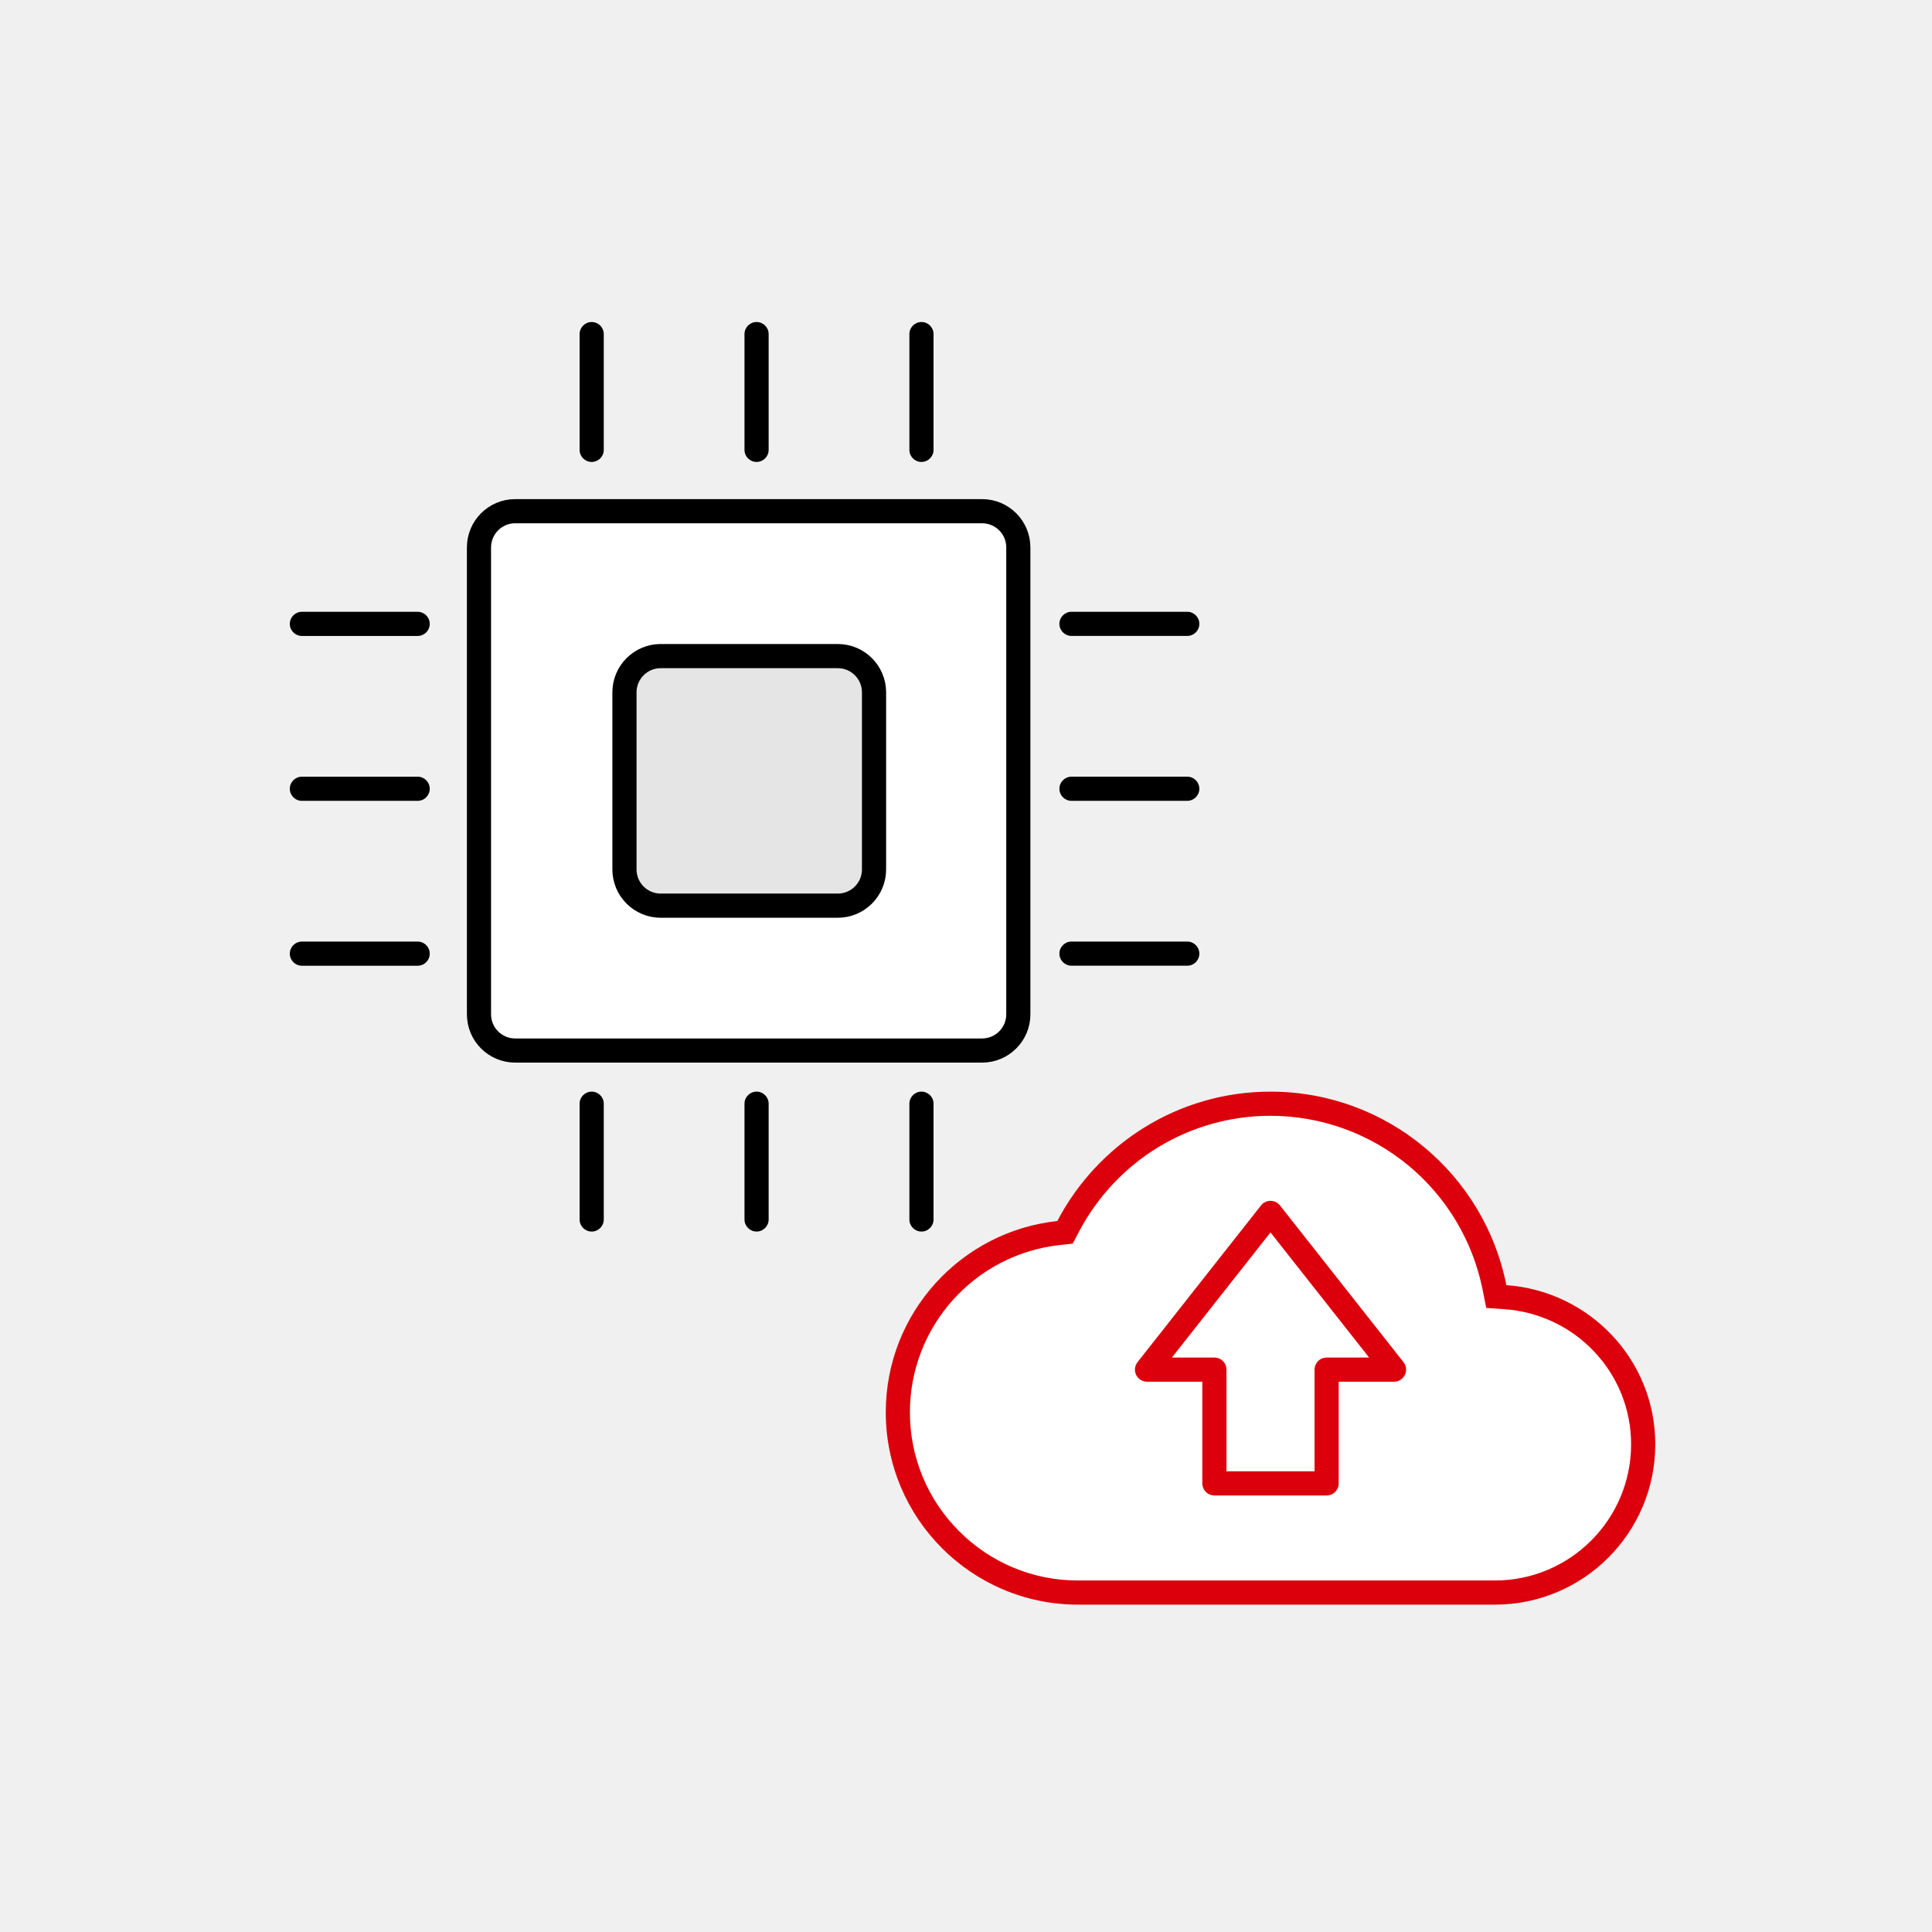
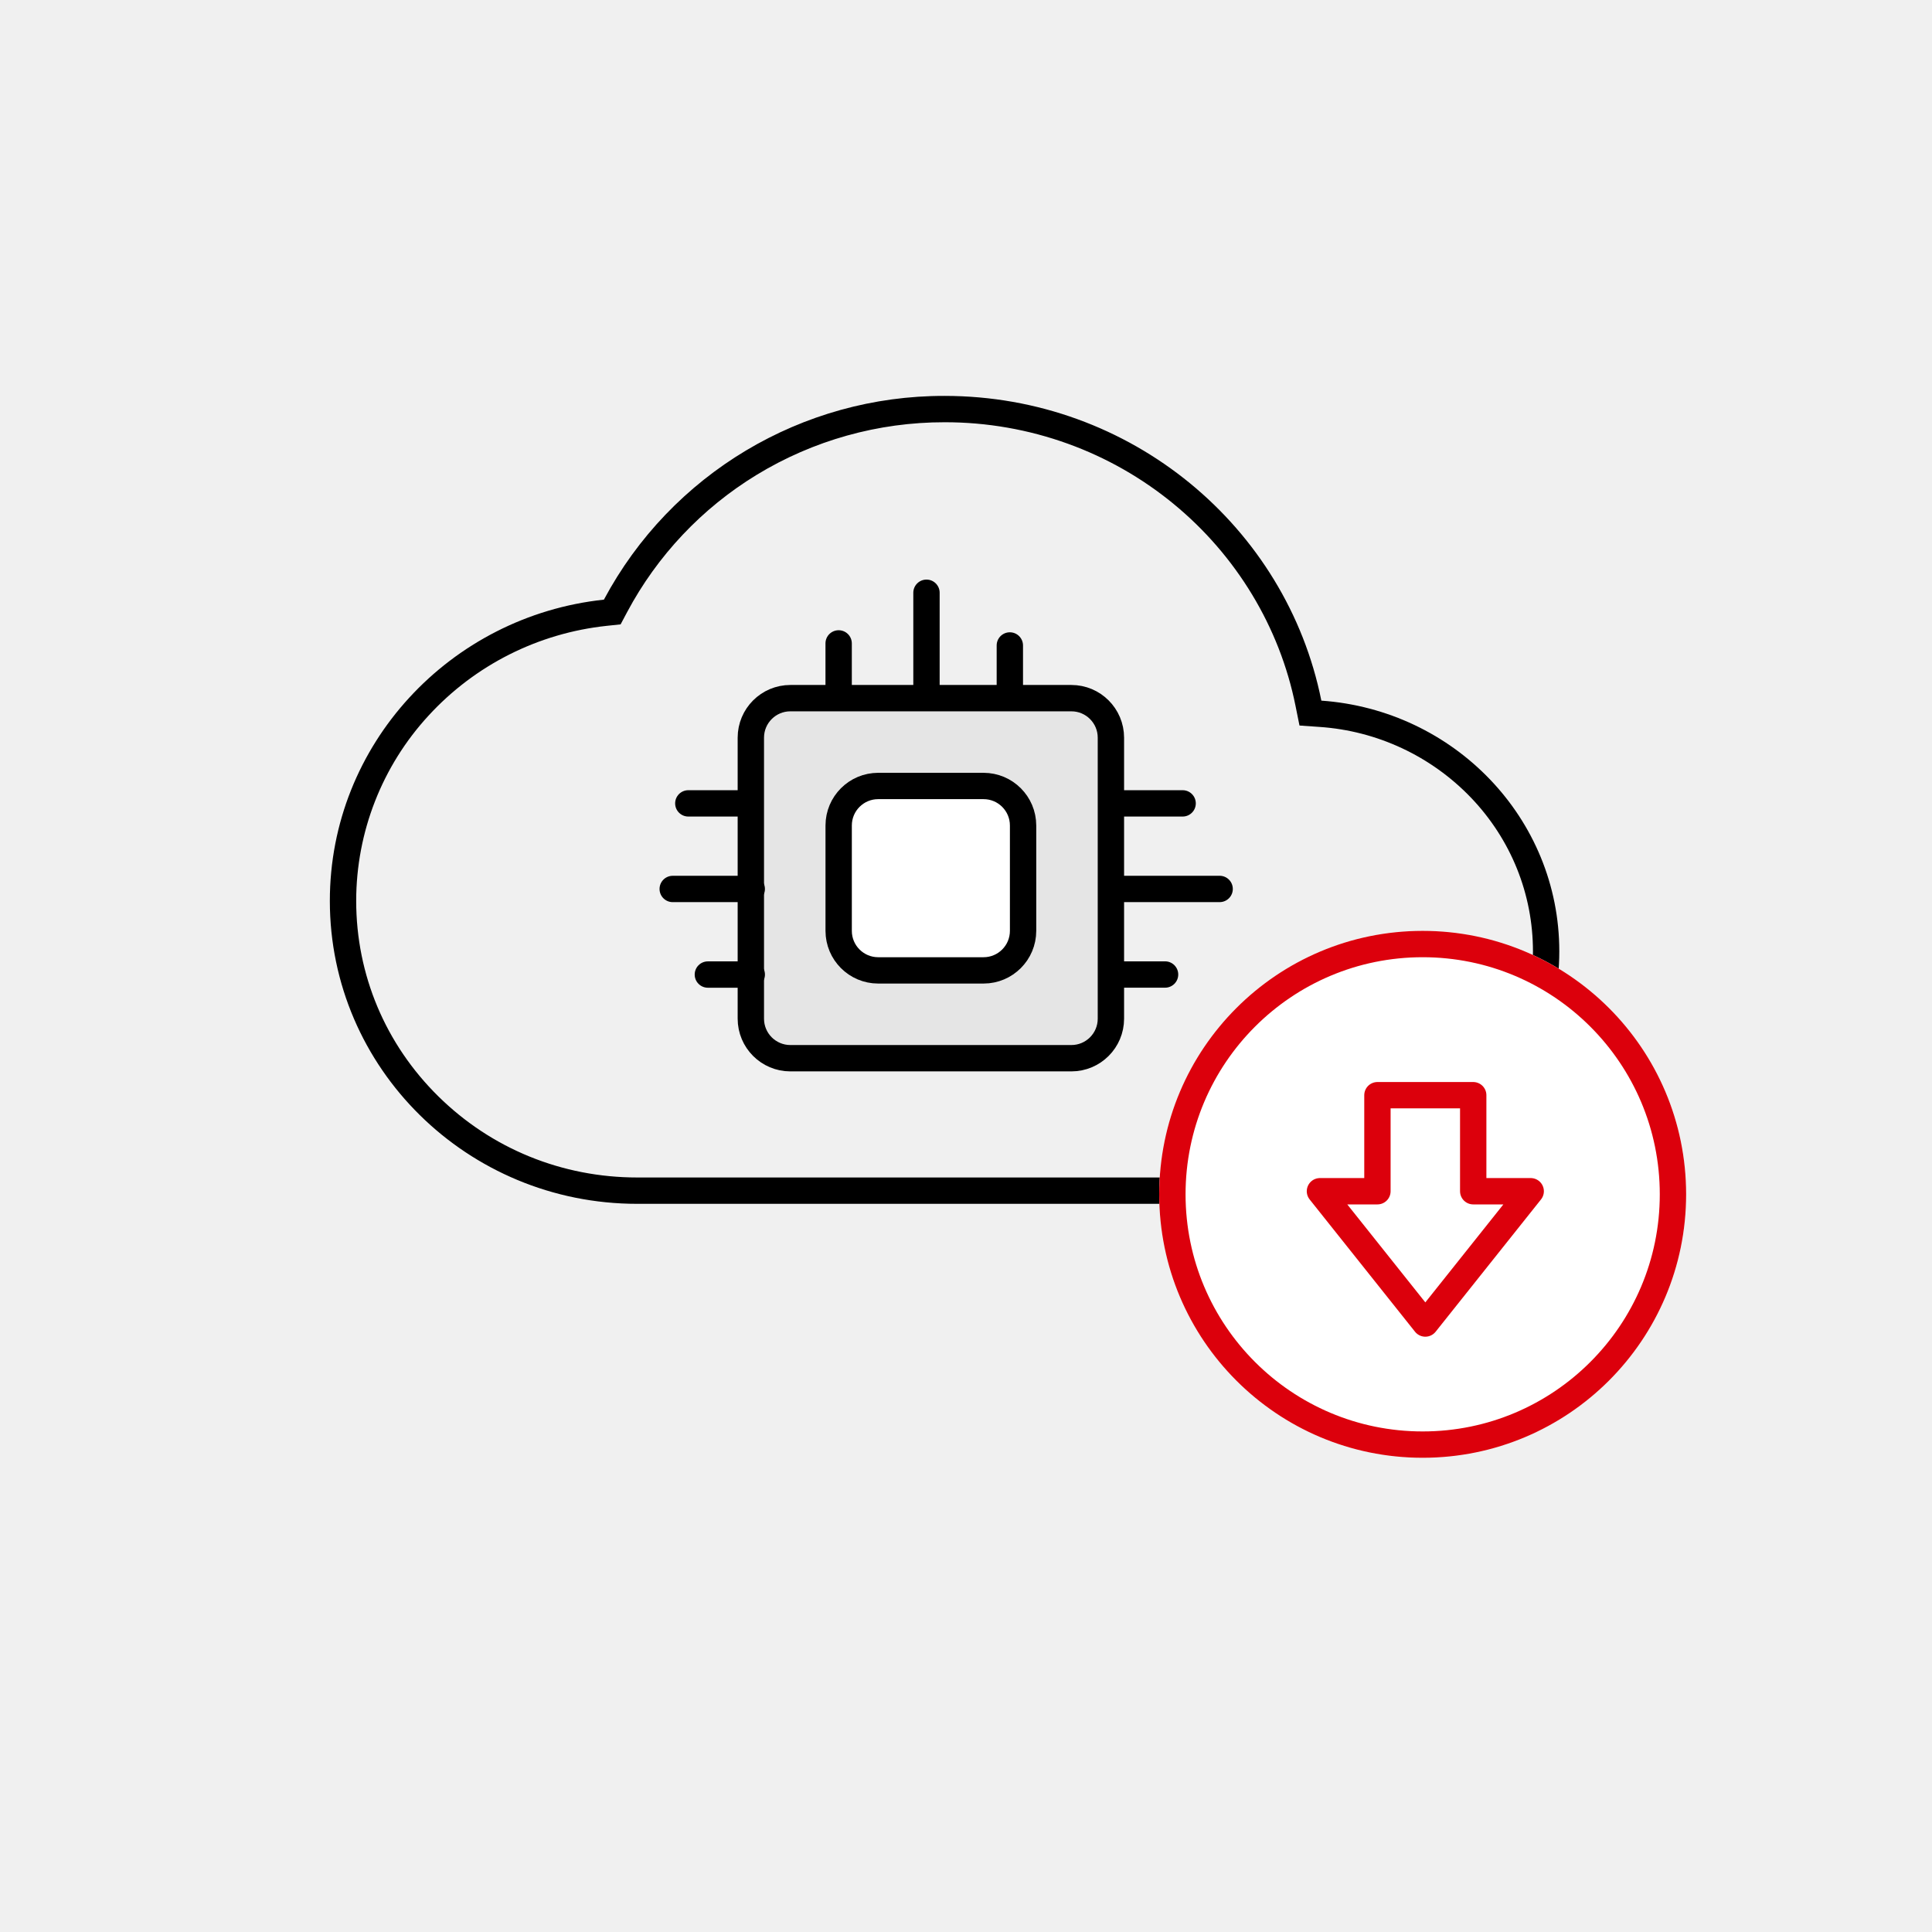
- <svg xmlns="http://www.w3.org/2000/svg" width="120" height="120" viewBox="0 0 120 120">
+ <svg xmlns="http://www.w3.org/2000/svg" width="110" height="110" viewBox="0 0 110 110">
  <g data-name="그룹 7634">
-     <g data-name="사각형 5714" transform="translate(29 31.001)" style="stroke-width:1.5px;stroke:#000;fill:#fff">
-       <rect width="35" height="35" rx="3" style="stroke:none" />
-       <rect x=".75" y=".75" width="33.5" height="33.5" rx="2.25" style="fill:none" />
+     <g data-name="사각형 5714" transform="translate(42 39)" style="stroke-width:1.5px;stroke:#000;fill:#e5e5e5">
+       <rect width="22" height="22" rx="3" style="stroke:none" />
+       <rect x=".75" y=".75" width="20.5" height="20.5" rx="2.25" style="fill:none" />
    </g>
-     <g data-name="사각형 5715" transform="translate(38.037 40.002)" style="fill:#e5e5e5;stroke-width:1.5px;stroke:#000">
-       <rect width="17" height="17" rx="3" style="stroke:none" />
-       <rect x=".75" y=".75" width="15.5" height="15.5" rx="2.25" style="fill:none" />
+     <g data-name="사각형 5715" transform="translate(47 44)" style="stroke-width:1.5px;stroke:#000;fill:#fff">
+       <rect width="12" height="12" rx="3" style="stroke:none" />
+       <rect x=".75" y=".75" width="10.5" height="10.5" rx="2.25" style="fill:none" />
    </g>
    <g data-name="그룹 7567">
-       <g data-name="그룹 7632" transform="rotate(180 28.992 14.346)">
-         <rect data-name="사각형 5870" width="1.5" height="8.691" rx=".75" />
-         <rect data-name="사각형 5868" width="1.5" height="8.691" rx=".75" transform="translate(10.242)" />
-         <rect data-name="사각형 5866" width="1.5" height="8.691" rx=".75" transform="translate(20.483)" />
+       <g data-name="그룹 7632" transform="rotate(180 29.123 20.577)">
+         <rect data-name="사각형 5870" width="1.5" height="4" rx=".75" transform="translate(0 1.154)" />
+         <rect data-name="사각형 5868" width="1.5" height="7" rx=".75" transform="translate(4.746 1.155)" />
+         <rect data-name="사각형 5866" width="1.5" height="4" rx=".75" transform="translate(9.747 1.271)" />
      </g>
-       <g data-name="그룹 7643" transform="rotate(90 -5.654 32.346)">
-         <rect data-name="사각형 5870" width="1.5" height="8.691" rx=".75" />
-         <rect data-name="사각형 5868" width="1.5" height="8.691" rx=".75" transform="translate(10.242)" />
-         <rect data-name="사각형 5866" width="1.5" height="8.691" rx=".75" transform="translate(20.483)" />
+       <g data-name="그룹 7643" transform="rotate(90 -1.161 43.83)">
+         <rect data-name="사각형 5870" width="1.5" height="5" rx=".75" transform="translate(0 -.771)" />
+         <rect data-name="사각형 5868" width="1.5" height="6" rx=".75" transform="translate(4.873 -.883)" />
+         <rect data-name="사각형 5866" width="1.5" height="4" rx=".75" transform="translate(9.746 -.884)" />
      </g>
-       <g data-name="그룹 7644" transform="rotate(90 18.247 56.246)">
-         <rect data-name="사각형 5870" width="1.5" height="8.691" rx=".75" />
-         <rect data-name="사각형 5868" width="1.5" height="8.691" rx=".75" transform="translate(10.242)" />
-         <rect data-name="사각형 5866" width="1.5" height="8.691" rx=".75" transform="translate(20.483)" />
-       </g>
-       <g data-name="그룹 7642" transform="rotate(180 28.992 38.247)">
-         <rect data-name="사각형 5870" width="1.5" height="8.691" rx=".75" />
-         <rect data-name="사각형 5868" width="1.5" height="8.691" rx=".75" transform="translate(10.242)" />
-         <rect data-name="사각형 5866" width="1.5" height="8.691" rx=".75" transform="translate(20.483)" />
+       <g data-name="그룹 7644" transform="rotate(90 11.6 56.591)">
+         <rect data-name="사각형 5870" width="1.5" height="5" rx=".75" transform="translate(0 .107)" />
+         <rect data-name="사각형 5868" width="1.5" height="7" rx=".75" transform="translate(4.872 -2)" />
+         <rect data-name="사각형 5866" width="1.5" height="4" rx=".75" transform="translate(9.744 1.107)" />
      </g>
    </g>
  </g>
  <g data-name="352272_cloud_icon">
-     <g data-name="패스 3961" style="fill:#fff">
-       <path d="M37.837 39.113H11.949a11.126 11.126 0 0 1-7.92-3.28A11.126 11.126 0 0 1 .75 27.915a11.17 11.17 0 0 1 2.89-7.505 11.181 11.181 0 0 1 7.095-3.628l.398-.043.185-.355c2.468-4.708 7.288-7.633 12.579-7.633 3.303 0 6.518 1.16 9.055 3.267a14.211 14.211 0 0 1 4.856 8.147l.111.562.572.04a9.22 9.22 0 0 1 6.067 2.877 9.094 9.094 0 0 1 2.486 6.263c0 5.076-4.13 9.207-9.207 9.207z" style="stroke:none" transform="translate(55.017 59.804)" />
-       <path d="M23.897 9.5c-5.012 0-9.577 2.771-11.914 7.232l-.372.709-.796.086a10.432 10.432 0 0 0-6.62 3.385A10.42 10.42 0 0 0 1.5 27.914a10.38 10.38 0 0 0 3.06 7.39 10.38 10.38 0 0 0 7.389 3.059h25.888c4.663 0 8.457-3.794 8.457-8.457 0-2.146-.81-4.188-2.282-5.748a8.472 8.472 0 0 0-5.575-2.644l-1.142-.081-.223-1.124a13.46 13.46 0 0 0-4.6-7.715A13.447 13.447 0 0 0 23.898 9.5m0-1.5c7.249 0 13.293 5.168 14.647 12.018 5.158.369 9.25 4.63 9.25 9.888 0 5.496-4.46 9.957-9.957 9.957H11.949C5.347 39.863 0 34.516 0 27.914c0-6.163 4.67-11.231 10.654-11.879C13.154 11.265 18.142 8 23.897 8z" style="fill:#dc000c;stroke:none" transform="translate(55.017 59.804)" />
+     <g data-name="패스 3961" style="fill:none">
+       <path d="M56.452 25.351A21.97 21.97 0 0 0 15.6 19.6 17.24 17.24 0 0 0 17.5 54h37.917a14.337 14.337 0 0 0 1.035-28.649z" style="stroke:none" transform="translate(18.78 14.541)" />
+       <path d="M35 9.5a20.516 20.516 0 0 0-10.704 2.998 20.367 20.367 0 0 0-7.367 7.807l-.374.703-.792.084c-3.898.416-7.5 2.23-10.142 5.11A15.572 15.572 0 0 0 1.5 36.75c0 4.205 1.661 8.158 4.677 11.13C9.2 50.86 13.22 52.5 17.5 52.5h37.917c7.214 0 13.083-5.776 13.083-12.875 0-3.265-1.252-6.37-3.525-8.747a13.189 13.189 0 0 0-8.628-4.031l-1.14-.08-.226-1.121c-.9-4.486-3.374-8.576-6.968-11.519a20.374 20.374 0 0 0-5.973-3.397A20.58 20.58 0 0 0 35 9.5M35 8c10.617 0 19.469 7.46 21.452 17.35C64.006 25.884 70 32.036 70 39.626 70 47.56 63.467 54 55.417 54H17.5C7.831 54 0 46.28 0 36.75c0-8.898 6.84-16.215 15.604-17.15A21.934 21.934 0 0 1 35 8z" style="fill:#000;stroke:none" transform="translate(18.78 14.541)" />
    </g>
-     <path data-name="합치기 2" d="M4.185 16.8V9.735H0L7.67 0l7.671 9.735h-4.185V16.8z" transform="translate(71.243 75.335)" style="stroke:#dc000c;stroke-linejoin:round;fill:none;stroke-width:1.5px" />
+     <g data-name="사각형 6116" transform="translate(66.001 53)" style="stroke:#dc000c;stroke-width:1.5px;fill:#fff">
+       <rect width="30" height="30" rx="15" style="stroke:none" />
+       <rect x=".75" y=".75" width="28.5" height="28.5" rx="14.25" style="fill:none" />
+     </g>
+     <path data-name="합치기 2" d="M3.273 13V7.532H0L6 0l6 7.532H8.727V13z" transform="rotate(180 43.576 37.678)" style="stroke-linejoin:round;stroke:#dc000c;fill:none;stroke-width:1.5px" />
  </g>
</svg>
